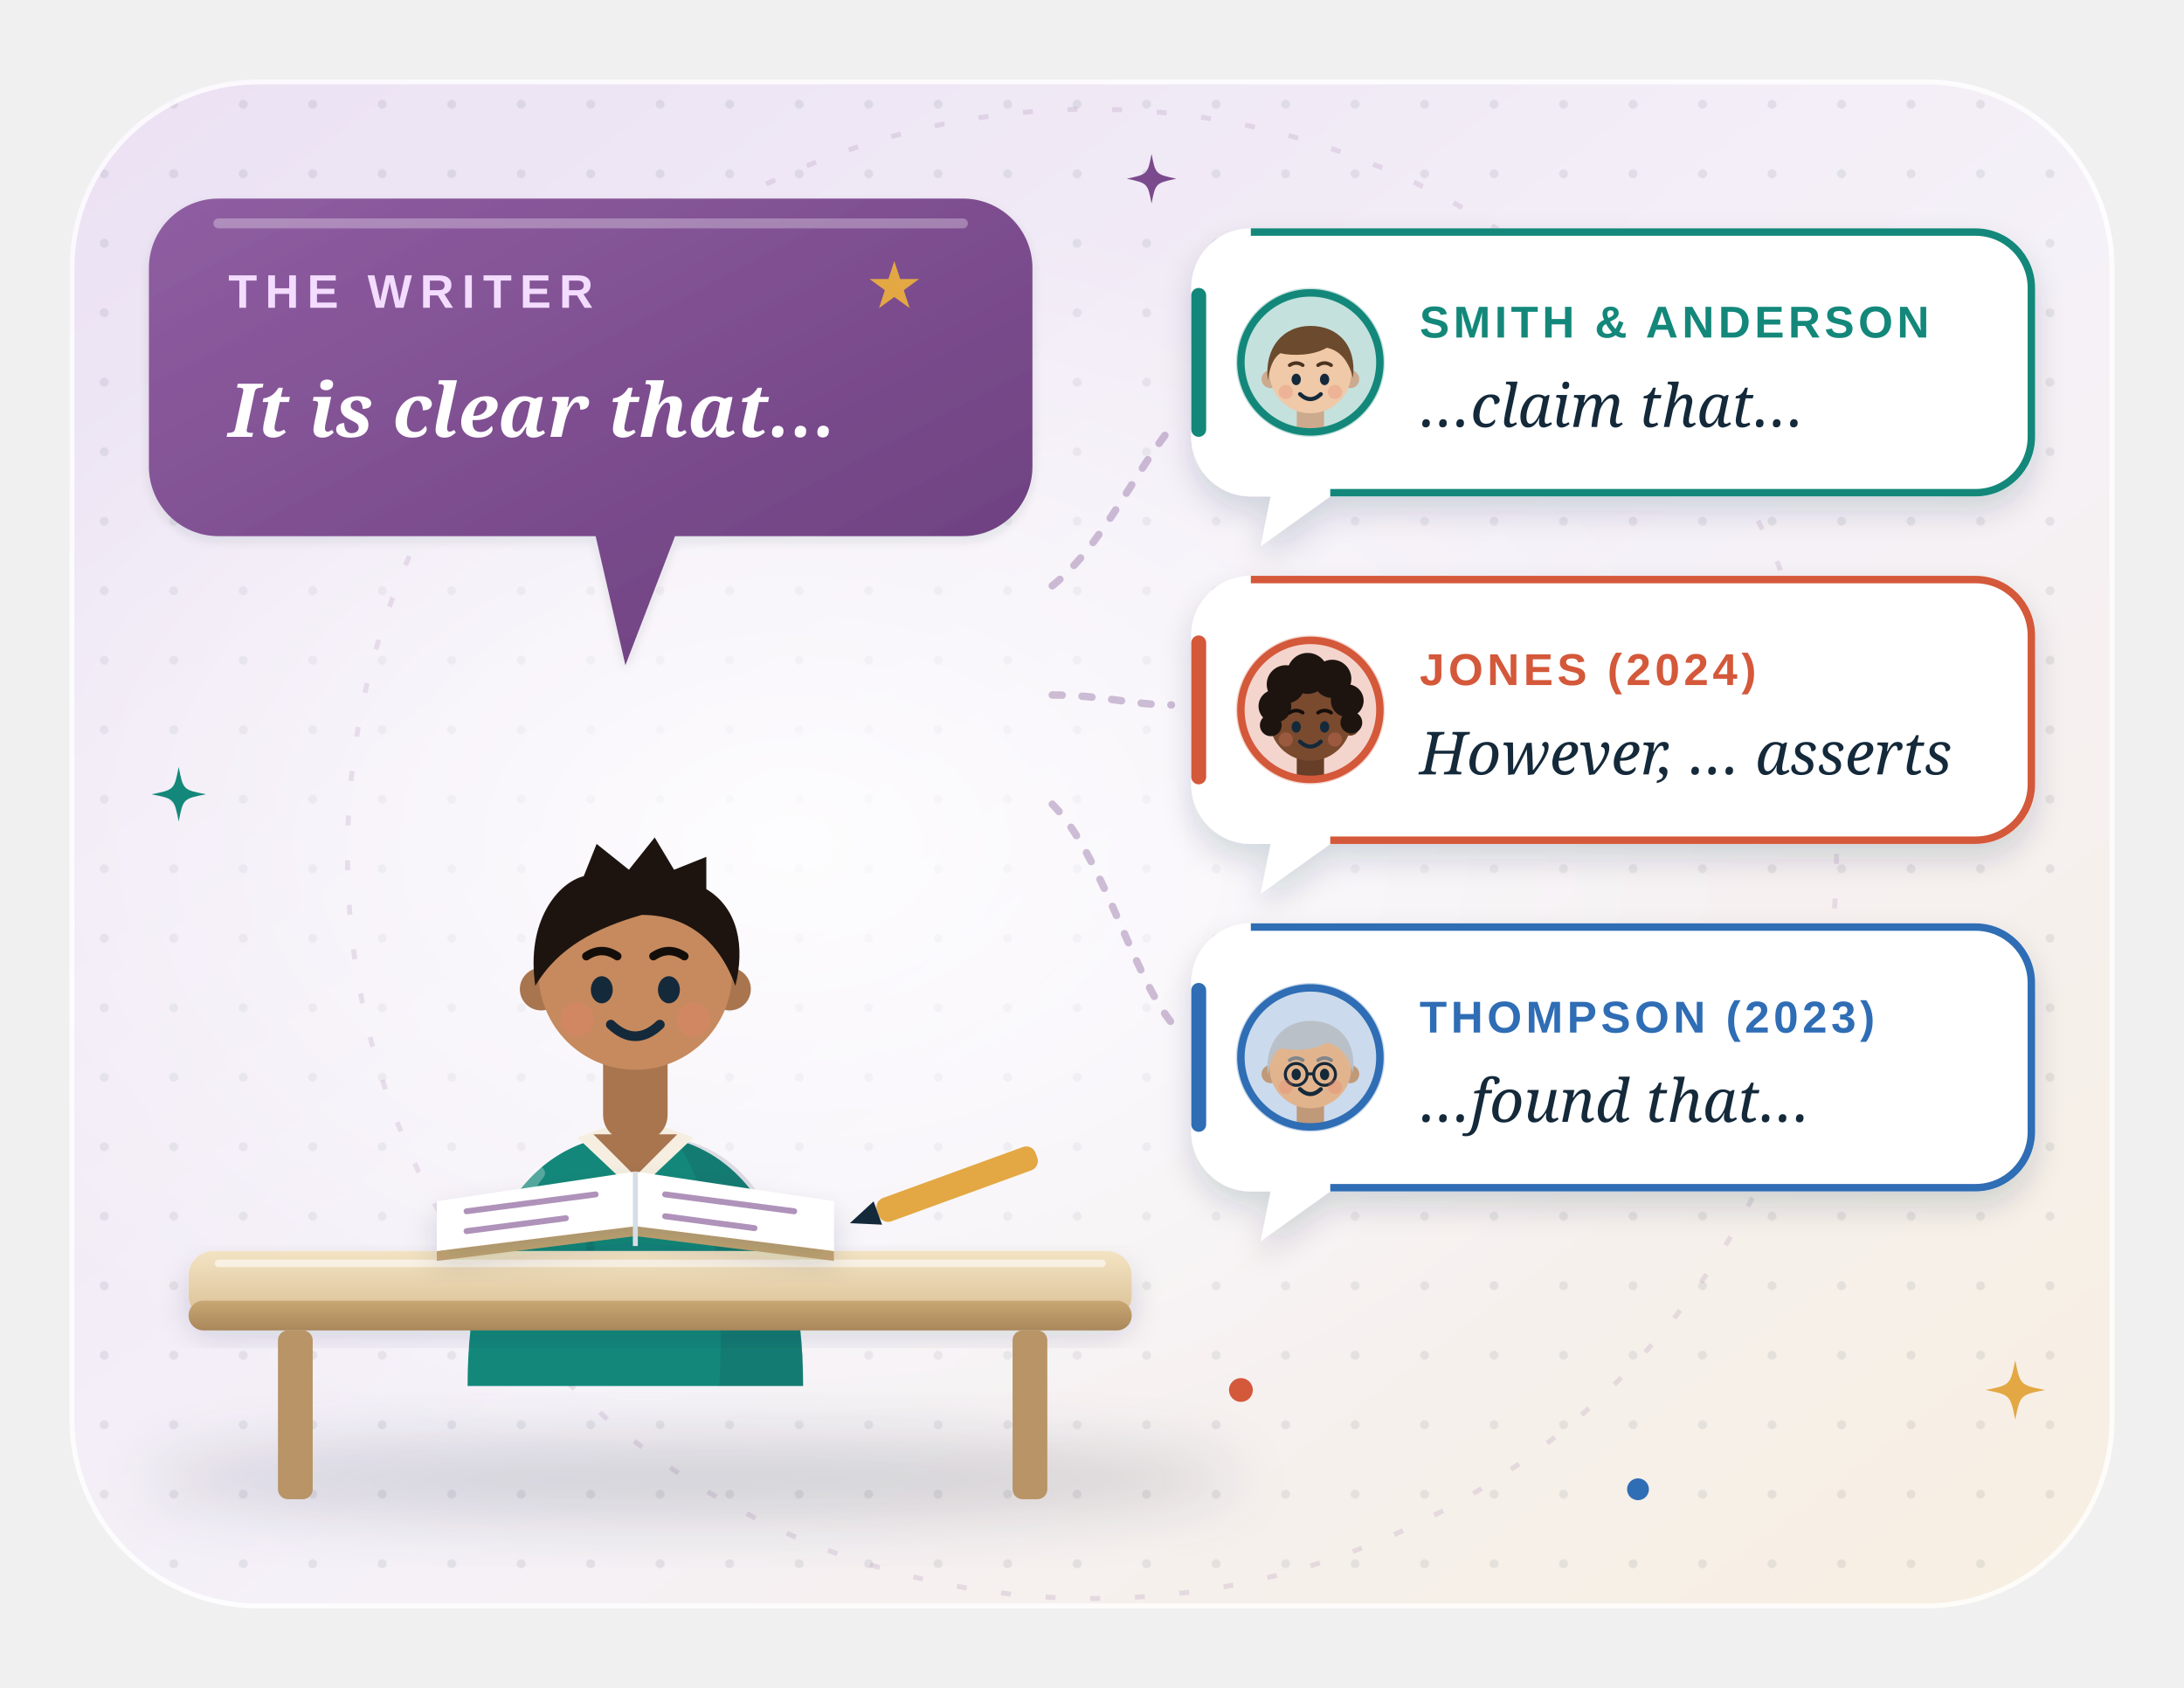
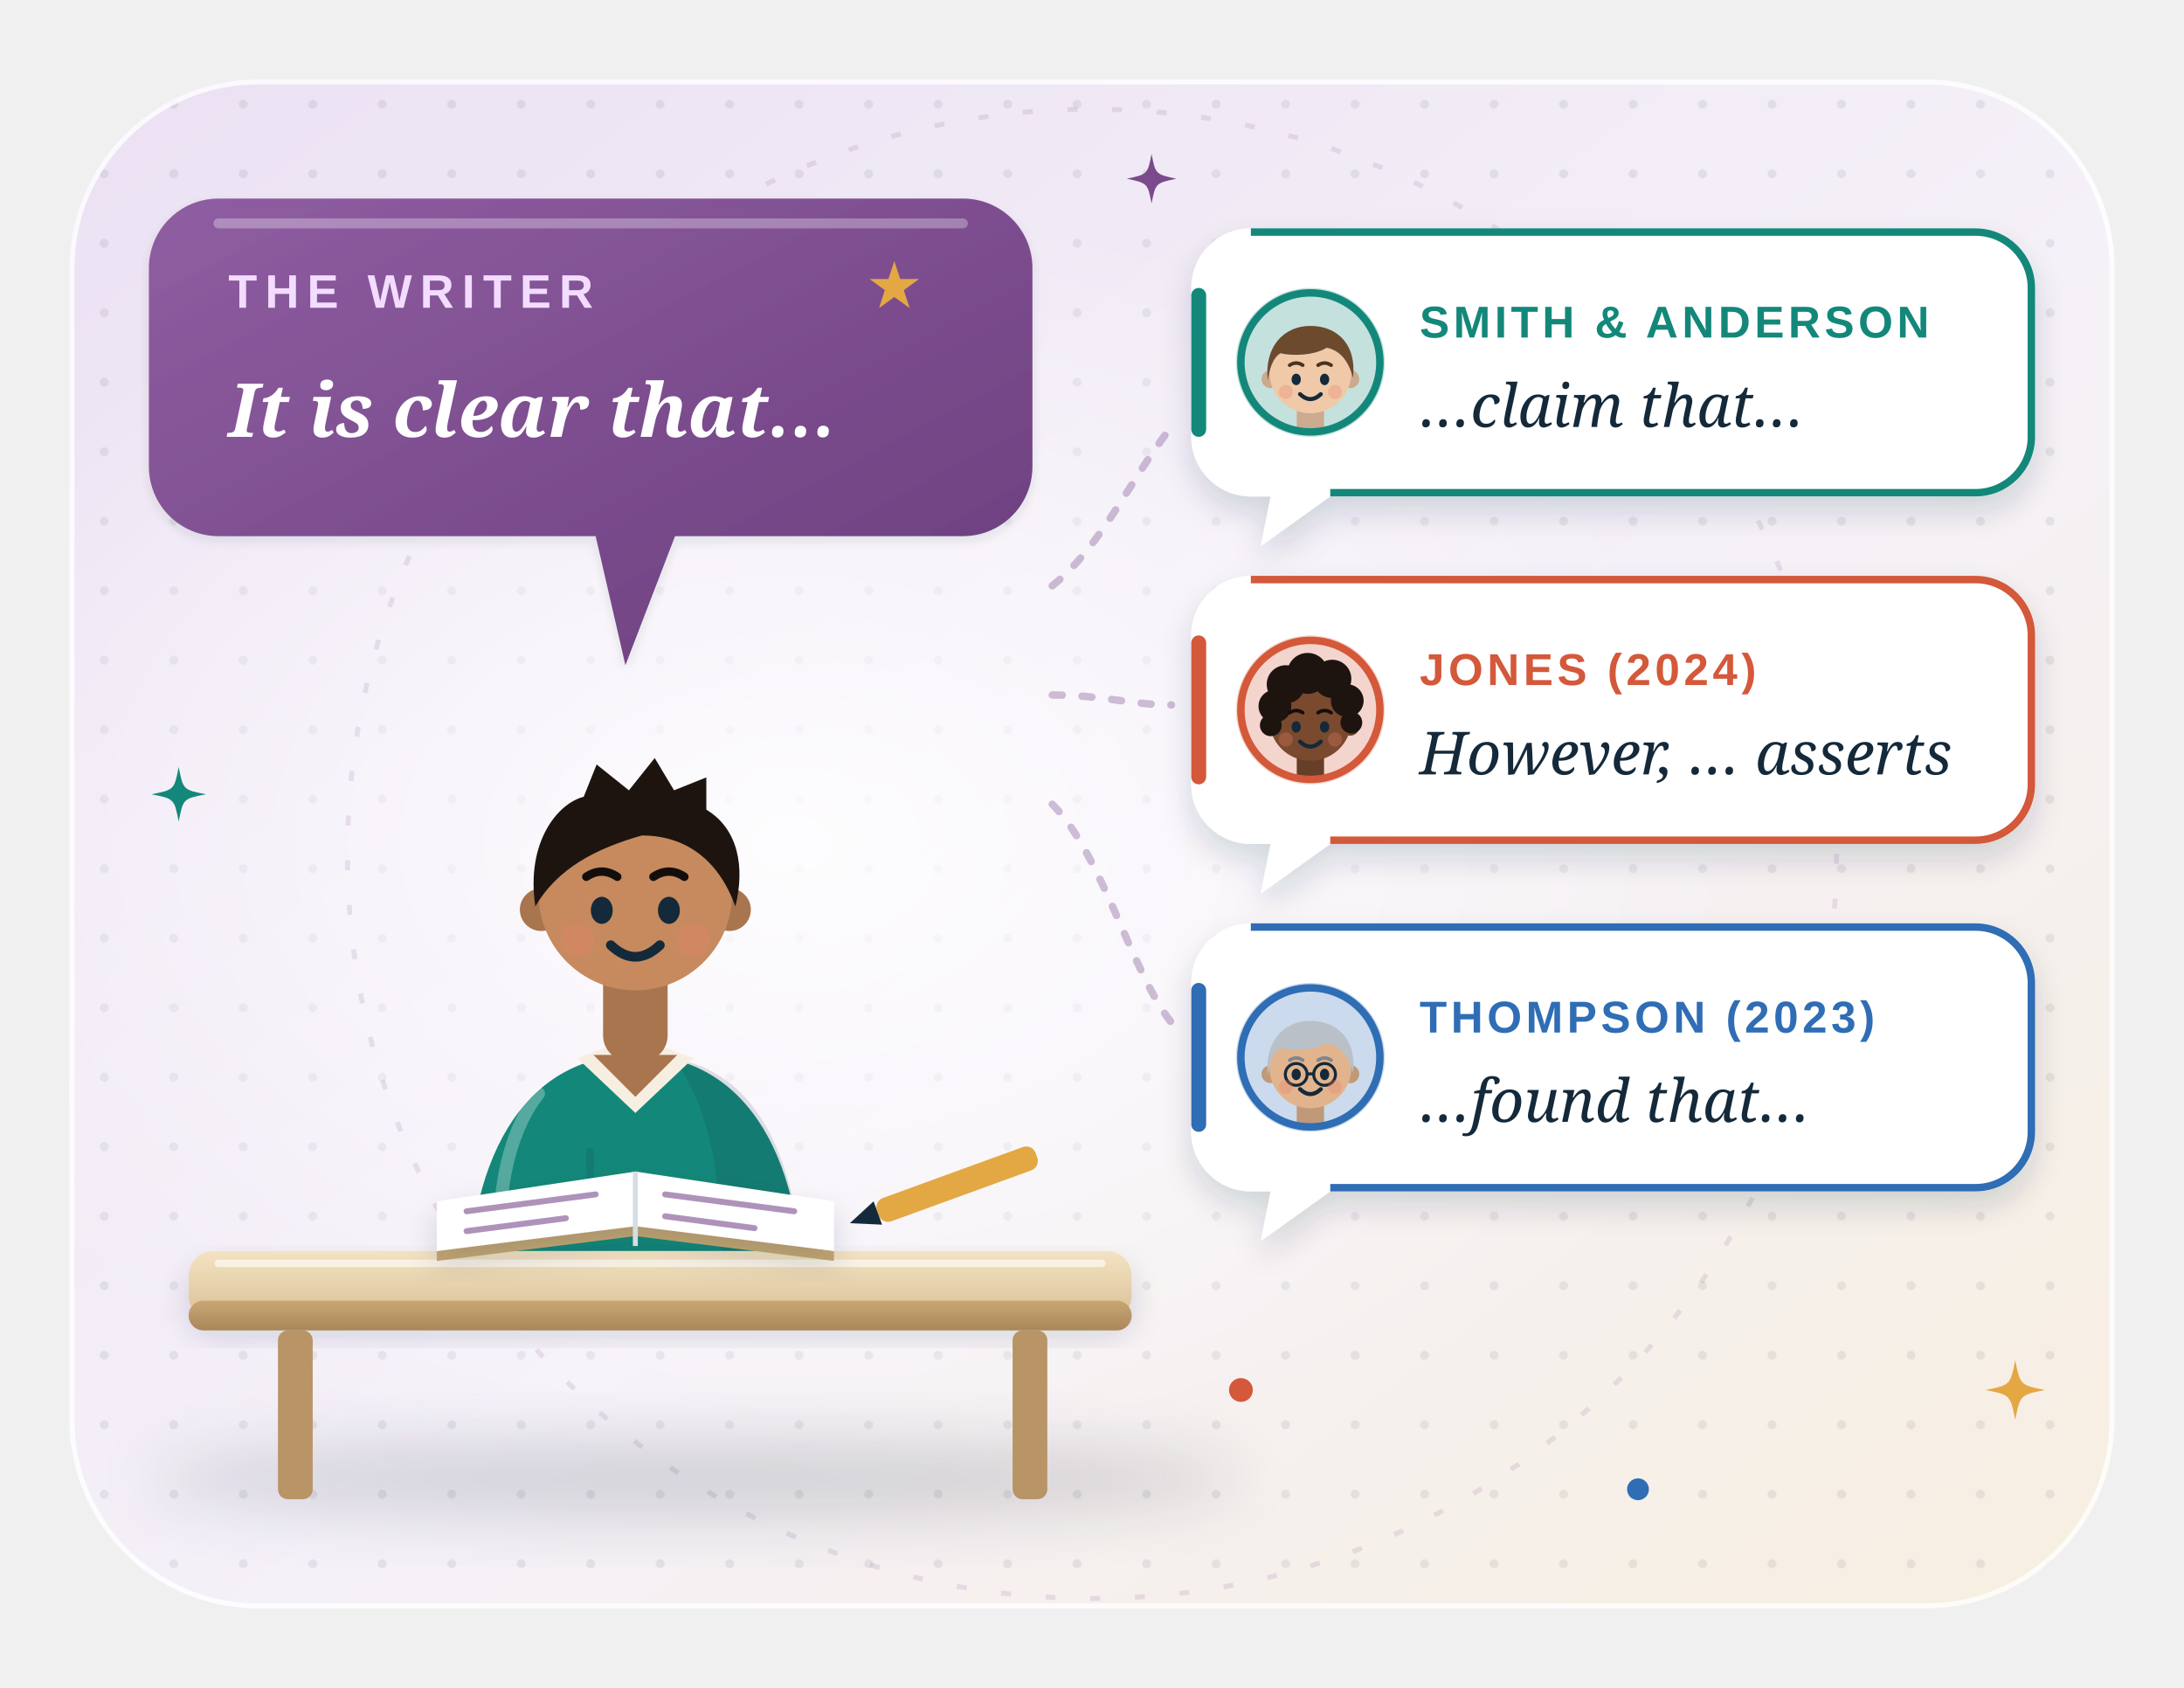
<svg xmlns="http://www.w3.org/2000/svg" viewBox="0 0 440 340" fill="none" role="img" aria-labelledby="vo-t">
  <style>
.vo-tw{animation:vo-tw 3.2s ease-in-out infinite;transform-box:fill-box;transform-origin:center}
@keyframes vo-tw{0%,100%{opacity:.35;transform:scale(.6)}50%{opacity:1;transform:scale(1)}}
.vo-fl{animation:vo-fl 6s ease-in-out infinite}
.vo-fb{animation:vo-fl 7s ease-in-out -3.5s infinite}
.vo-fc{animation:vo-fl 8s ease-in-out -1.8s infinite}
@keyframes vo-fl{50%{transform:translateY(-4px)}}
.vo-bl{animation:vo-bl 5s infinite;transform-box:fill-box;transform-origin:center}
@keyframes vo-bl{0%,92%,100%{transform:scaleY(1)}95%{transform:scaleY(.1)}}
.vo-tk{animation:vo-tk .5s ease-in-out infinite alternate;transform-box:fill-box;transform-origin:center}
@keyframes vo-tk{to{transform:scaleY(.35)}}

@media (prefers-reduced-motion: reduce){*{animation:none !important}}
</style>
  <defs>
    <linearGradient id="vo-bg" x1="0" y1="0" x2="1" y2="1">
      <stop offset="0" stop-color="#ebe1f3" />
      <stop offset=".55" stop-color="#f5f1f8" />
      <stop offset="1" stop-color="#f7efe0" />
    </linearGradient>
    <pattern id="vo-dots" width="14" height="14" patternUnits="userSpaceOnUse">
      <circle cx="7" cy="7" r=".9" fill="#14293a" fill-opacity=".08" />
    </pattern>
    <clipPath id="vo-clip">
      <rect x="14" y="16" width="412" height="308" rx="38" />
    </clipPath>
    <radialGradient id="vo-glow" cx=".5" cy=".5" r=".5">
      <stop offset="0" stop-color="#fff" stop-opacity=".85" />
      <stop offset="1" stop-color="#fff" stop-opacity="0" />
    </radialGradient>
    <filter id="vo-sh" x="-25%" y="-25%" width="150%" height="160%">
      <feDropShadow dx="0" dy="7" stdDeviation="7" flood-color="#14293a" flood-opacity=".16" />
      <feDropShadow dx="0" dy="1" stdDeviation="1" flood-color="#14293a" flood-opacity=".1" />
    </filter>
    <filter id="vo-sh2" x="-30%" y="-30%" width="160%" height="170%">
      <feDropShadow dx="0" dy="3" stdDeviation="3" flood-color="#14293a" flood-opacity=".16" />
    </filter>
    <filter id="vo-blur" x="-20%" y="-60%" width="140%" height="220%">
      <feGaussianBlur stdDeviation="6" />
    </filter>
    <linearGradient id="vo-paper" x1="0" y1="0" x2="0" y2="1">
      <stop offset="0" stop-color="#fff" />
      <stop offset="1" stop-color="#fbf7ef" />
    </linearGradient>
    <linearGradient id="vo-shine" x1="0" y1="0" x2="0" y2="1">
      <stop offset="0" stop-color="#fff" stop-opacity=".55" />
      <stop offset="1" stop-color="#fff" stop-opacity="0" />
    </linearGradient>
    <linearGradient id="vo-pl" x1="0" y1="0" x2="1" y2="1">
      <stop offset="0" stop-color="#8f5ea2" />
      <stop offset="1" stop-color="#6a3d7c" />
    </linearGradient>
    <linearGradient id="vo-desk" x1="0" y1="0" x2="0" y2="1">
      <stop offset="0" stop-color="#f3e3c3" />
      <stop offset="1" stop-color="#d9bf94" />
    </linearGradient>
    <linearGradient id="vo-dedge" x1="0" y1="0" x2="0" y2="1">
      <stop offset="0" stop-color="#c9a774" />
      <stop offset="1" stop-color="#a9875a" />
    </linearGradient>
    <clipPath id="vo-av0">
      <circle cx="0" cy="0" r="14" />
    </clipPath>
    <clipPath id="vo-av1">
      <circle cx="0" cy="0" r="14" />
    </clipPath>
    <clipPath id="vo-av2">
      <circle cx="0" cy="0" r="14" />
    </clipPath>
  </defs>
  <rect x="14" y="16" width="412" height="308" rx="38" fill="url(#vo-bg)" />
  <g clip-path="url(#vo-clip)">
    <rect x="14" y="16" width="412" height="308" fill="url(#vo-dots)" />
    <ellipse cx="160" cy="170" rx="190" ry="130" fill="url(#vo-glow)" />
    <circle cx="220" cy="172" r="150" stroke="#7a4a8c" stroke-opacity=".14" stroke-dasharray="2 7" />
  </g>
  <rect x="14.5" y="16.5" width="411" height="307" rx="37.5" stroke="#fff" stroke-opacity=".8" />
  <ellipse cx="140" cy="298" rx="110" ry="8" fill="#14293a" opacity="0.16" filter="url(#vo-blur)" />
-   <g transform="translate(128 196) scale(1.3 1.3)">
+   <g transform="translate(128 180) scale(1.3 1.3)">
    <path d="M-26 64C-26 39-16 25 0 25C16 25 26 39 26 64z" fill="#13887a" />
    <path d="M6 25.6C18 27.5 26 40 26 64H13C14 46 12 34 6 25.6z" fill="#14293a" opacity=".13" />
    <path d="M-15 31C-19 36-21 44-21 52" stroke="#fff" stroke-opacity=".28" stroke-width="2" stroke-linecap="round" />
    <path d="M-7 40v12" stroke="#14293a" stroke-opacity=".12" stroke-width="1.2" stroke-linecap="round" />
    <path d="M-9 25.5L0 34L9 25.5L5 24H-5z" fill="#f6efe1" />
    <rect x="-5" y="9" width="10" height="17" rx="4" fill="#a8754f" />
    <path d="M-6.5 25L0 31.5L6.5 25z" fill="#a8754f" />
    <circle cx="-14.6" cy="2.5" r="3.3" fill="#a8754f" />
    <circle cx="14.6" cy="2.5" r="3.3" fill="#a8754f" />
    <circle r="15" fill="#c68a5e" />
    <path d="M-15.5 2C-17-8-12-14-8-15L-6-20L-1-16L3-21L6-16L11-18L11-13C16-10 17-4 15.5 2C13-5 8-9 1-9C-6-7-12-4-15.5 2z" fill="#1d1410" />
    <g class="vo-bl" style="animation-delay:-0.5s">
      <ellipse cx="-5.2" cy="2.6" rx="1.7" ry="2.1" fill="#14293a" />
      <ellipse cx="5.2" cy="2.6" rx="1.7" ry="2.1" fill="#14293a" />
    </g>
    <path d="M-7.6-2.6q2.4-1.6 4.8 0M2.8-2.6q2.4-1.6 4.8 0" stroke="#140e0b" stroke-width="1.3" stroke-linecap="round" />
    <circle cx="-9" cy="7.2" r="2.6" fill="#e8806b" opacity=".3" />
    <circle cx="9" cy="7.2" r="2.6" fill="#e8806b" opacity=".3" />
    <path d="M-3.8 8q3.8 3.6 7.6 0" stroke="#14293a" stroke-width="1.5" stroke-linecap="round" />
  </g>
  <rect x="38" y="252" width="190" height="14" rx="5" fill="url(#vo-desk)" filter="url(#vo-sh2)" />
  <rect x="38" y="262" width="190" height="6" rx="3" fill="url(#vo-dedge)" />
  <path d="M44 254.5h178" stroke="#fff" stroke-opacity=".6" stroke-width="1.5" stroke-linecap="round" />
  <rect x="56" y="268" width="7" height="34" rx="2" fill="#b89466" />
  <rect x="204" y="268" width="7" height="34" rx="2" fill="#b89466" />
  <g transform="translate(88 240)">
    <path d="M0 12l40-6 40 6v2l-40-5-40 5z" fill="#c9a774" />
    <path d="M0 2l40-6 40 6v10l-40-5-40 5z" fill="#fff" filter="url(#vo-sh2)" />
    <path d="M40-4v15" stroke="#d5dde5" />
    <path d="M6 4l26-3.4M6 8l20-2.6M46 .6l26 3.4M46 5l18 2.4" stroke="#7a4a8c" stroke-width="1.2" stroke-linecap="round" opacity=".6" />
  </g>
  <g transform="translate(176 242) rotate(-20)">
    <rect width="34" height="5" rx="2" fill="#e3a843" />
    <path d="M0 0l-6 2.5 6 2.5z" fill="#14293a" />
  </g>
  <g class="vo-fl">
    <g filter="url(#vo-sh)">
      <path d="M44 40h150a14 14 0 0 1 14 14v40a14 14 0 0 1-14 14h-58l-10 26-6-26h-76a14 14 0 0 1-14-14v-40a14 14 0 0 1 14-14z" fill="url(#vo-pl)" />
    </g>
    <path d="M44 45h150" stroke="#fff" stroke-opacity=".3" stroke-width="2" stroke-linecap="round" />
    <text x="46" y="62" text-anchor="start" font-family="'Helvetica Neue', Arial, sans-serif" font-size="9.5" font-weight="800" fill="#f3dcff" letter-spacing="1.6">THE WRITER</text>
    <text x="46" y="88" font-family="Georgia, serif" font-size="15" font-style="italic" font-weight="600" fill="#fff">It is clear that…</text>
    <text x="186" y="62" text-anchor="end" font-family="'Helvetica Neue', Arial, sans-serif" font-size="13" font-weight="800" fill="#e3a843">★</text>
  </g>
  <g class="vo-fb" style="animation-delay:-0.0s">
    <g transform="translate(238 46)">
      <g filter="url(#vo-sh2)">
        <path d="M14 0h146a12 12 0 0 1 12 12v30a12 12 0 0 1-12 12H30l-14 10 2-10h-4a12 12 0 0 1-12-12v-30a12 12 0 0 1 12-12z" fill="#fff" />
      </g>
      <path d="M14 .75h146a11.25 11.25 0 0 1 11.25 11.25v30a11.25 11.25 0 0 1-11.25 11.25H30" stroke="#13887a" stroke-width="1.5" />
      <rect x="2" y="12" width="3" height="30" rx="1.5" fill="#13887a" />
      <g transform="translate(26 27)">
        <circle r="15" fill="#c4e1dd" />
        <g clip-path="url(#vo-av0)">
          <g transform="translate(0 2) scale(0.55 0.55)">
            <path d="M-26 64C-26 39-16 25 0 25C16 25 26 39 26 64z" fill="#2f6db5" />
            <path d="M6 25.6C18 27.5 26 40 26 64H13C14 46 12 34 6 25.6z" fill="#14293a" opacity=".13" />
            <path d="M-15 31C-19 36-21 44-21 52" stroke="#fff" stroke-opacity=".28" stroke-width="2" stroke-linecap="round" />
            <path d="M-7 40v12" stroke="#14293a" stroke-opacity=".12" stroke-width="1.2" stroke-linecap="round" />
            <path d="M-9 25.5L0 34L9 25.5L5 24H-5z" fill="#f6efe1" />
            <rect x="-5" y="9" width="10" height="17" rx="4" fill="#ccaa8e" />
            <path d="M-6.5 25L0 31.5L6.5 25z" fill="#ccaa8e" />
            <circle cx="-14.6" cy="2.5" r="3.3" fill="#ccaa8e" />
            <circle cx="14.6" cy="2.5" r="3.3" fill="#ccaa8e" />
            <circle r="15" fill="#f0c9a8" />
            <path d="M-15.6 3C-17-9-10-17 0-17C10-17 17-10 15.6 2C14-4 11-8 6-9C1-6-7-6-11-7C-14-5-15 -1-15.6 3z" fill="#6b4a2e" />
            <g class="vo-bl" style="animation-delay:-0s">
              <ellipse cx="-5.2" cy="2.6" rx="1.7" ry="2.1" fill="#14293a" />
              <ellipse cx="5.2" cy="2.6" rx="1.7" ry="2.1" fill="#14293a" />
            </g>
            <path d="M-7.6-2.6q2.4-1.6 4.8 0M2.8-2.6q2.4-1.6 4.8 0" stroke="#4a3320" stroke-width="1.3" stroke-linecap="round" />
            <circle cx="-9" cy="7.2" r="2.6" fill="#e8806b" opacity=".3" />
            <circle cx="9" cy="7.2" r="2.6" fill="#e8806b" opacity=".3" />
            <path d="M-3.8 8q3.8 3.6 7.6 0" stroke="#14293a" stroke-width="1.5" stroke-linecap="round" />
          </g>
        </g>
        <circle r="14" stroke="#13887a" stroke-width="1.5" />
      </g>
      <text x="48" y="22" text-anchor="start" font-family="'Helvetica Neue', Arial, sans-serif" font-size="9" font-weight="800" fill="#13887a" letter-spacing=".8">SMITH &amp; ANDERSON</text>
      <text x="48" y="40" font-family="Georgia, serif" font-size="12" font-style="italic" fill="#14293a">…claim that…</text>
    </g>
  </g>
  <g class="vo-fc" style="animation-delay:-1.3s">
    <g transform="translate(238 116)">
      <g filter="url(#vo-sh2)">
        <path d="M14 0h146a12 12 0 0 1 12 12v30a12 12 0 0 1-12 12H30l-14 10 2-10h-4a12 12 0 0 1-12-12v-30a12 12 0 0 1 12-12z" fill="#fff" />
      </g>
      <path d="M14 .75h146a11.25 11.25 0 0 1 11.25 11.25v30a11.25 11.25 0 0 1-11.25 11.25H30" stroke="#d4583a" stroke-width="1.5" />
      <rect x="2" y="12" width="3" height="30" rx="1.5" fill="#d4583a" />
      <g transform="translate(26 27)">
        <circle r="15" fill="#f4d5cd" />
        <g clip-path="url(#vo-av1)">
          <g transform="translate(0 2) scale(0.55 0.55)">
            <path d="M-26 64C-26 39-16 25 0 25C16 25 26 39 26 64z" fill="#e3a843" />
            <path d="M6 25.6C18 27.5 26 40 26 64H13C14 46 12 34 6 25.6z" fill="#14293a" opacity=".13" />
            <path d="M-15 31C-19 36-21 44-21 52" stroke="#fff" stroke-opacity=".28" stroke-width="2" stroke-linecap="round" />
            <path d="M-7 40v12" stroke="#14293a" stroke-opacity=".12" stroke-width="1.2" stroke-linecap="round" />
            <path d="M-9 25.5L0 34L9 25.5L5 24H-5z" fill="#f6efe1" />
            <rect x="-5" y="9" width="10" height="17" rx="4" fill="#673e27" />
            <path d="M-6.5 25L0 31.5L6.5 25z" fill="#673e27" />
            <circle cx="-14.6" cy="2.5" r="3.3" fill="#673e27" />
            <circle cx="14.6" cy="2.5" r="3.3" fill="#673e27" />
            <circle r="15" fill="#7a4a2e" />
            <circle cx="-13" cy="-5" r="6" fill="#1d1410" />
            <circle cx="-9" cy="-13" r="7" fill="#1d1410" />
            <circle cx="-1" cy="-17" r="7.5" fill="#1d1410" />
            <circle cx="8" cy="-15" r="7" fill="#1d1410" />
            <circle cx="13.5" cy="-7" r="6" fill="#1d1410" />
            <circle cx="-14.5" cy="2" r="4" fill="#1d1410" />
            <circle cx="15" cy="1" r="4" fill="#1d1410" />
            <g class="vo-bl" style="animation-delay:-1s">
              <ellipse cx="-5.2" cy="2.6" rx="1.7" ry="2.1" fill="#14293a" />
              <ellipse cx="5.2" cy="2.6" rx="1.7" ry="2.1" fill="#14293a" />
            </g>
            <path d="M-7.6-2.6q2.4-1.6 4.8 0M2.8-2.6q2.4-1.6 4.8 0" stroke="#140e0b" stroke-width="1.3" stroke-linecap="round" />
            <circle cx="-9" cy="7.2" r="2.6" fill="#e8806b" opacity=".3" />
            <circle cx="9" cy="7.2" r="2.6" fill="#e8806b" opacity=".3" />
            <path d="M-3.8 8q3.8 3.6 7.6 0" stroke="#14293a" stroke-width="1.5" stroke-linecap="round" />
          </g>
        </g>
        <circle r="14" stroke="#d4583a" stroke-width="1.5" />
      </g>
      <text x="48" y="22" text-anchor="start" font-family="'Helvetica Neue', Arial, sans-serif" font-size="9" font-weight="800" fill="#d4583a" letter-spacing=".8">JONES (2024)</text>
      <text x="48" y="40" font-family="Georgia, serif" font-size="12" font-style="italic" fill="#14293a">However, … asserts</text>
    </g>
  </g>
  <g class="vo-fl" style="animation-delay:-2.6s">
    <g transform="translate(238 186)">
      <g filter="url(#vo-sh2)">
        <path d="M14 0h146a12 12 0 0 1 12 12v30a12 12 0 0 1-12 12H30l-14 10 2-10h-4a12 12 0 0 1-12-12v-30a12 12 0 0 1 12-12z" fill="#fff" />
      </g>
      <path d="M14 .75h146a11.25 11.25 0 0 1 11.25 11.25v30a11.25 11.25 0 0 1-11.25 11.25H30" stroke="#2f6db5" stroke-width="1.5" />
      <rect x="2" y="12" width="3" height="30" rx="1.5" fill="#2f6db5" />
      <g transform="translate(26 27)">
        <circle r="15" fill="#cbdaec" />
        <g clip-path="url(#vo-av2)">
          <g transform="translate(0 2) scale(0.55 0.55)">
            <path d="M-26 64C-26 39-16 25 0 25C16 25 26 39 26 64z" fill="#7a4a8c" />
            <path d="M6 25.6C18 27.5 26 40 26 64H13C14 46 12 34 6 25.6z" fill="#14293a" opacity=".13" />
            <path d="M-15 31C-19 36-21 44-21 52" stroke="#fff" stroke-opacity=".28" stroke-width="2" stroke-linecap="round" />
            <path d="M-7 40v12" stroke="#14293a" stroke-opacity=".12" stroke-width="1.2" stroke-linecap="round" />
            <path d="M-9 25.5L0 34L9 25.5L5 24H-5z" fill="#f6efe1" />
            <rect x="-5" y="9" width="10" height="17" rx="4" fill="#c09978" />
            <path d="M-6.5 25L0 31.5L6.5 25z" fill="#c09978" />
            <circle cx="-14.6" cy="2.5" r="3.3" fill="#c09978" />
            <circle cx="14.6" cy="2.5" r="3.3" fill="#c09978" />
            <circle r="15" fill="#e2b48e" />
            <path d="M-15.6 3C-17-9-10-17 0-17C10-17 17-10 15.6 2C14-4 11-8 6-9C1-6-7-6-11-7C-14-5-15 -1-15.6 3z" fill="#b9c0c7" />
            <g class="vo-bl" style="animation-delay:-2s">
              <ellipse cx="-5.2" cy="2.6" rx="1.7" ry="2.1" fill="#14293a" />
              <ellipse cx="5.2" cy="2.6" rx="1.7" ry="2.1" fill="#14293a" />
            </g>
            <path d="M-7.6-2.6q2.4-1.6 4.8 0M2.8-2.6q2.4-1.6 4.8 0" stroke="#81868b" stroke-width="1.3" stroke-linecap="round" />
            <circle cx="-5.2" cy="2.6" r="4" stroke="#14293a" stroke-width="1.1" />
            <circle cx="5.2" cy="2.6" r="4" stroke="#14293a" stroke-width="1.1" />
            <path d="M-1.2 2.4h2.4" stroke="#14293a" stroke-width="1.1" />
            <circle cx="-9" cy="7.2" r="2.6" fill="#e8806b" opacity=".3" />
            <circle cx="9" cy="7.2" r="2.6" fill="#e8806b" opacity=".3" />
            <path d="M-3.8 8q3.8 3.6 7.6 0" stroke="#14293a" stroke-width="1.5" stroke-linecap="round" />
          </g>
        </g>
        <circle r="14" stroke="#2f6db5" stroke-width="1.5" />
      </g>
      <text x="48" y="22" text-anchor="start" font-family="'Helvetica Neue', Arial, sans-serif" font-size="9" font-weight="800" fill="#2f6db5" letter-spacing=".8">THOMPSON (2023)</text>
      <text x="48" y="40" font-family="Georgia, serif" font-size="12" font-style="italic" fill="#14293a">…found that…</text>
    </g>
  </g>
  <path d="M212 118C222 110 228 96 236 86M212 140C222 140 228 142 236 142M212 162C222 172 228 196 236 206" stroke="#7a4a8c" stroke-opacity=".35" stroke-width="1.5" stroke-dasharray="2 4" stroke-linecap="round" />
  <path class="vo-tw" style="animation-delay:-0s" d="M406 274C407.0 279.0 407.0 279.0 412 280C407.0 281.0 407.0 281.0 406 286C405.0 281.0 405.0 281.0 400 280C405.0 279.0 405.0 279.0 406 274z" fill="#e3a843" />
  <path class="vo-tw" style="animation-delay:-1.3s" d="M232 31C232.8 35.1 232.8 35.1 237 36C232.8 36.9 232.8 36.9 232 41C231.2 36.9 231.2 36.9 227 36C231.2 35.1 231.2 35.1 232 31z" fill="#7a4a8c" />
  <path class="vo-tw" style="animation-delay:-2.2s" d="M36 154.5C36.9 159.1 36.9 159.1 41.5 160C36.9 160.9 36.9 160.9 36 165.5C35.1 160.9 35.1 160.9 30.5 160C35.1 159.1 35.1 159.1 36 154.5z" fill="#13887a" />
  <circle class="vo-tw" style="animation-delay:-0.7s" cx="250" cy="280" r="2.4" fill="#d4583a" />
  <circle class="vo-tw" style="animation-delay:-2.5s" cx="330" cy="300" r="2.2" fill="#2f6db5" />
</svg>
